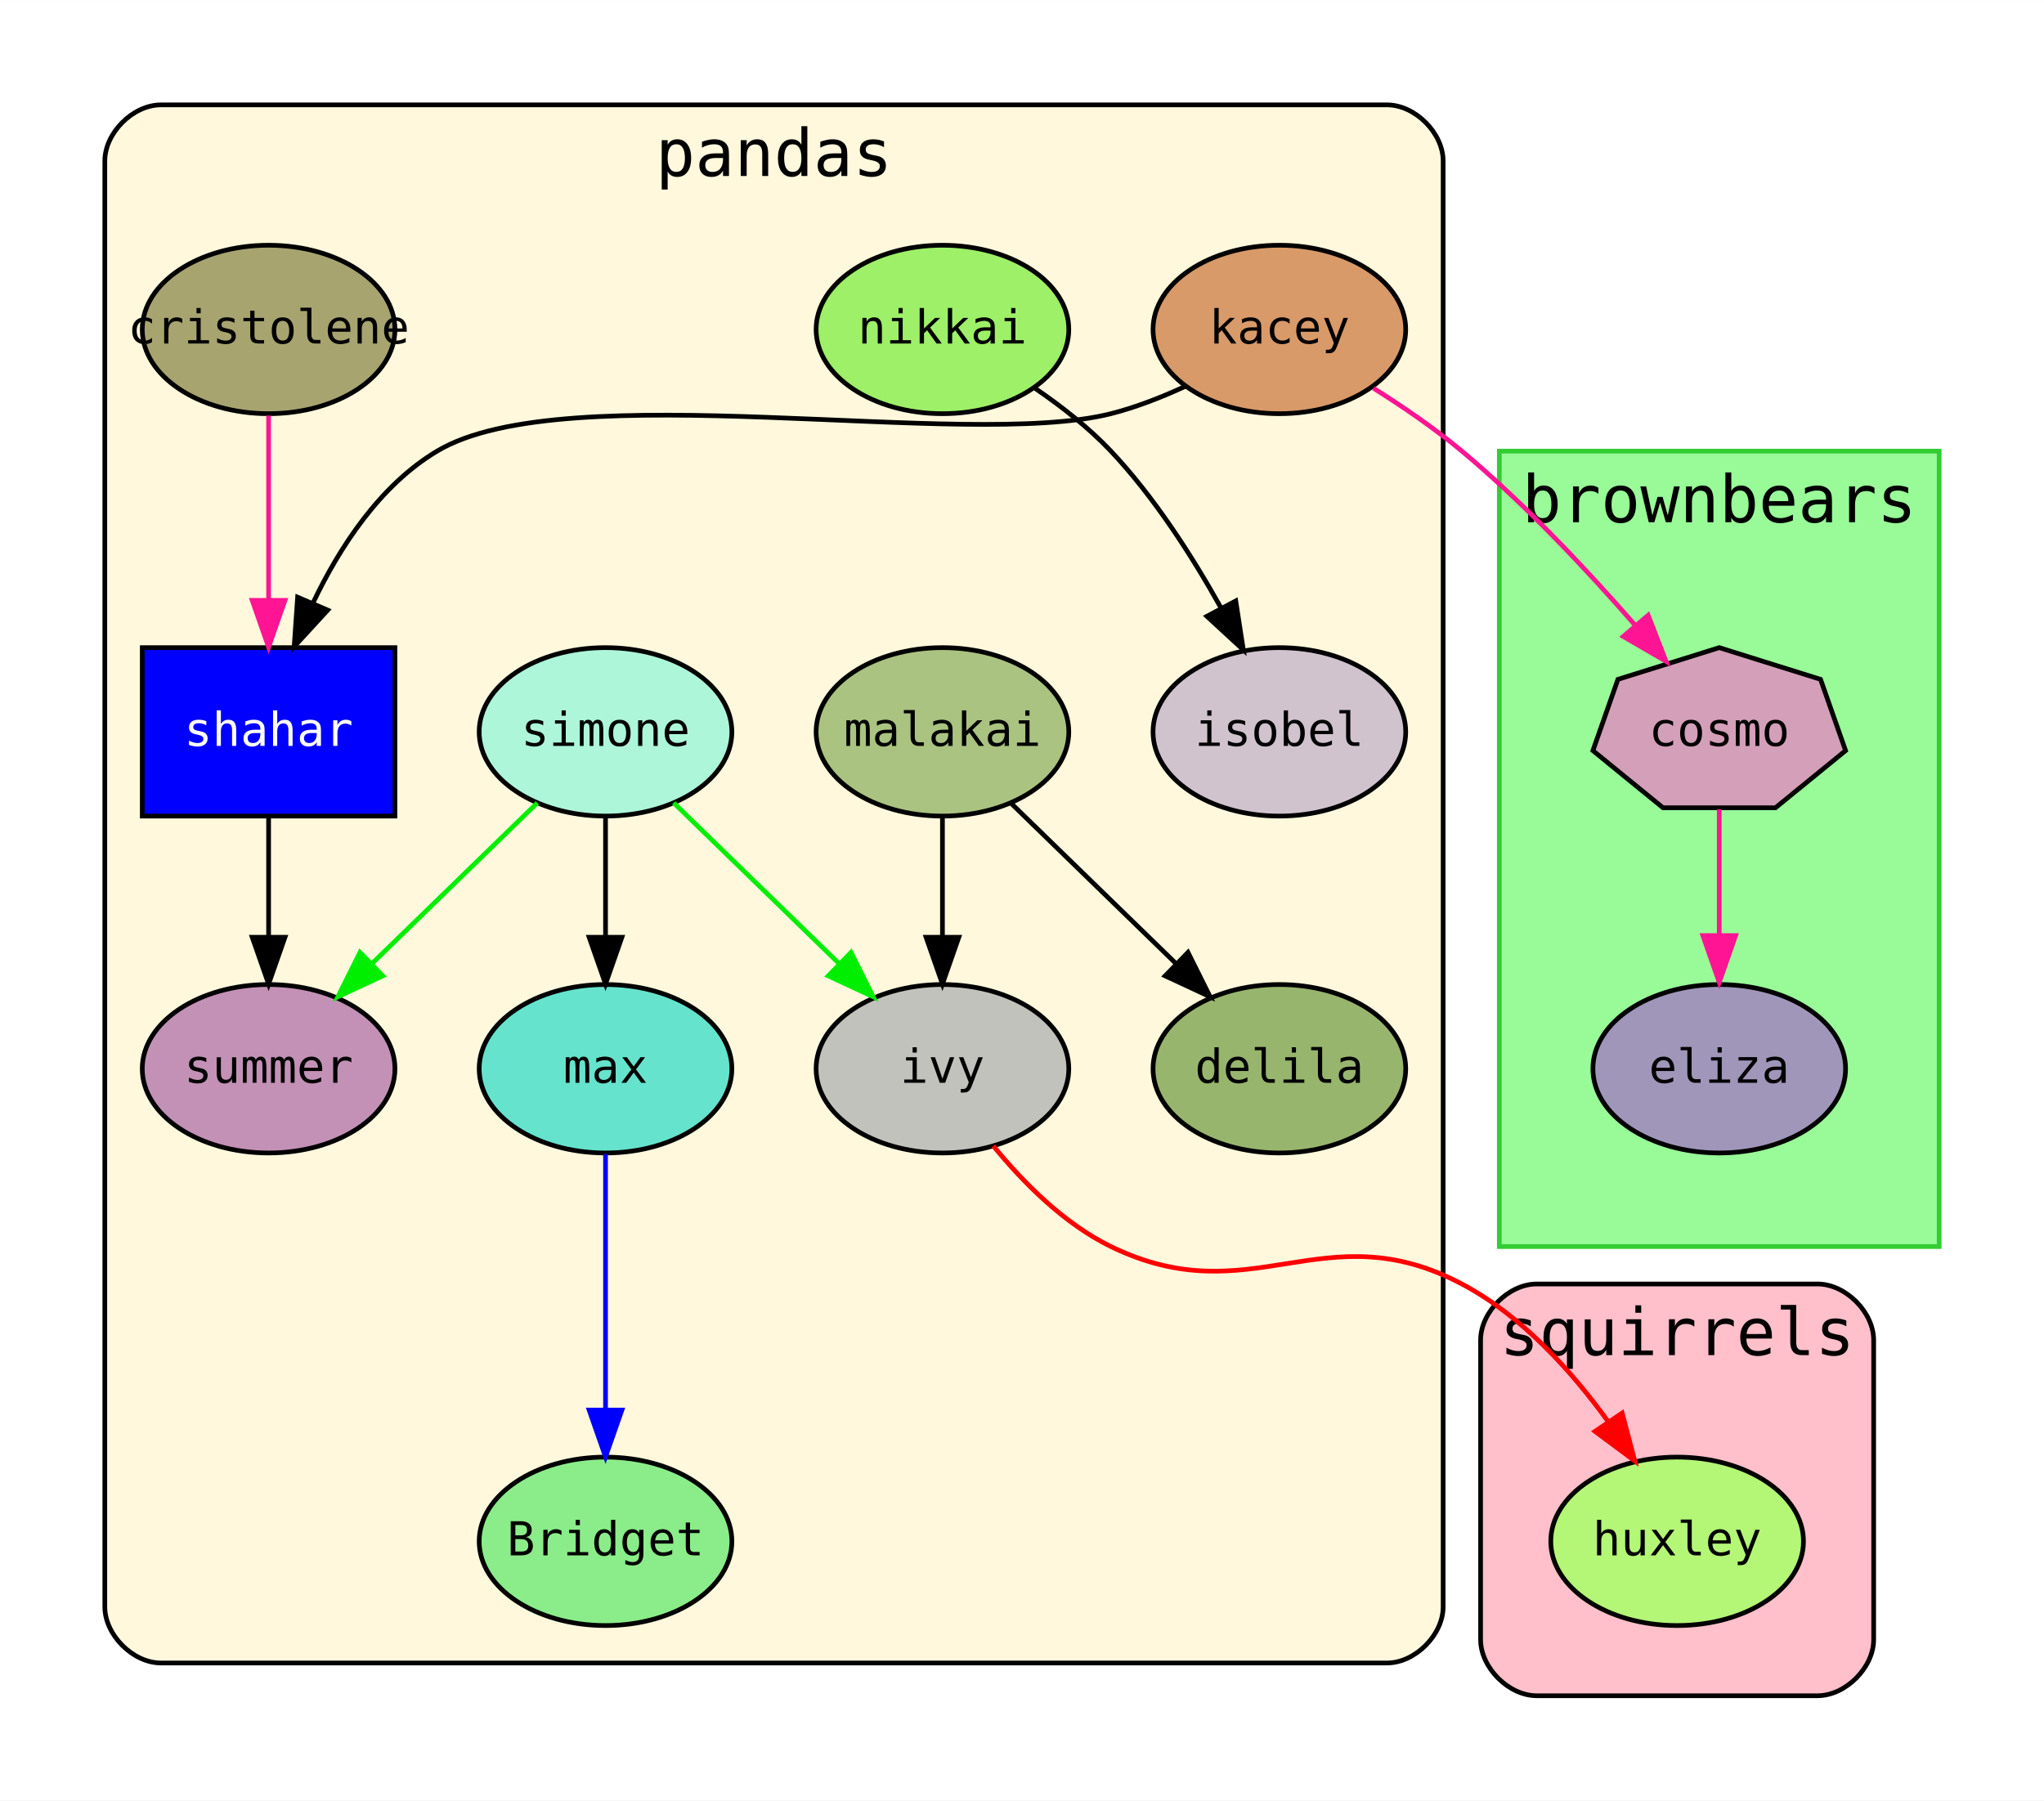
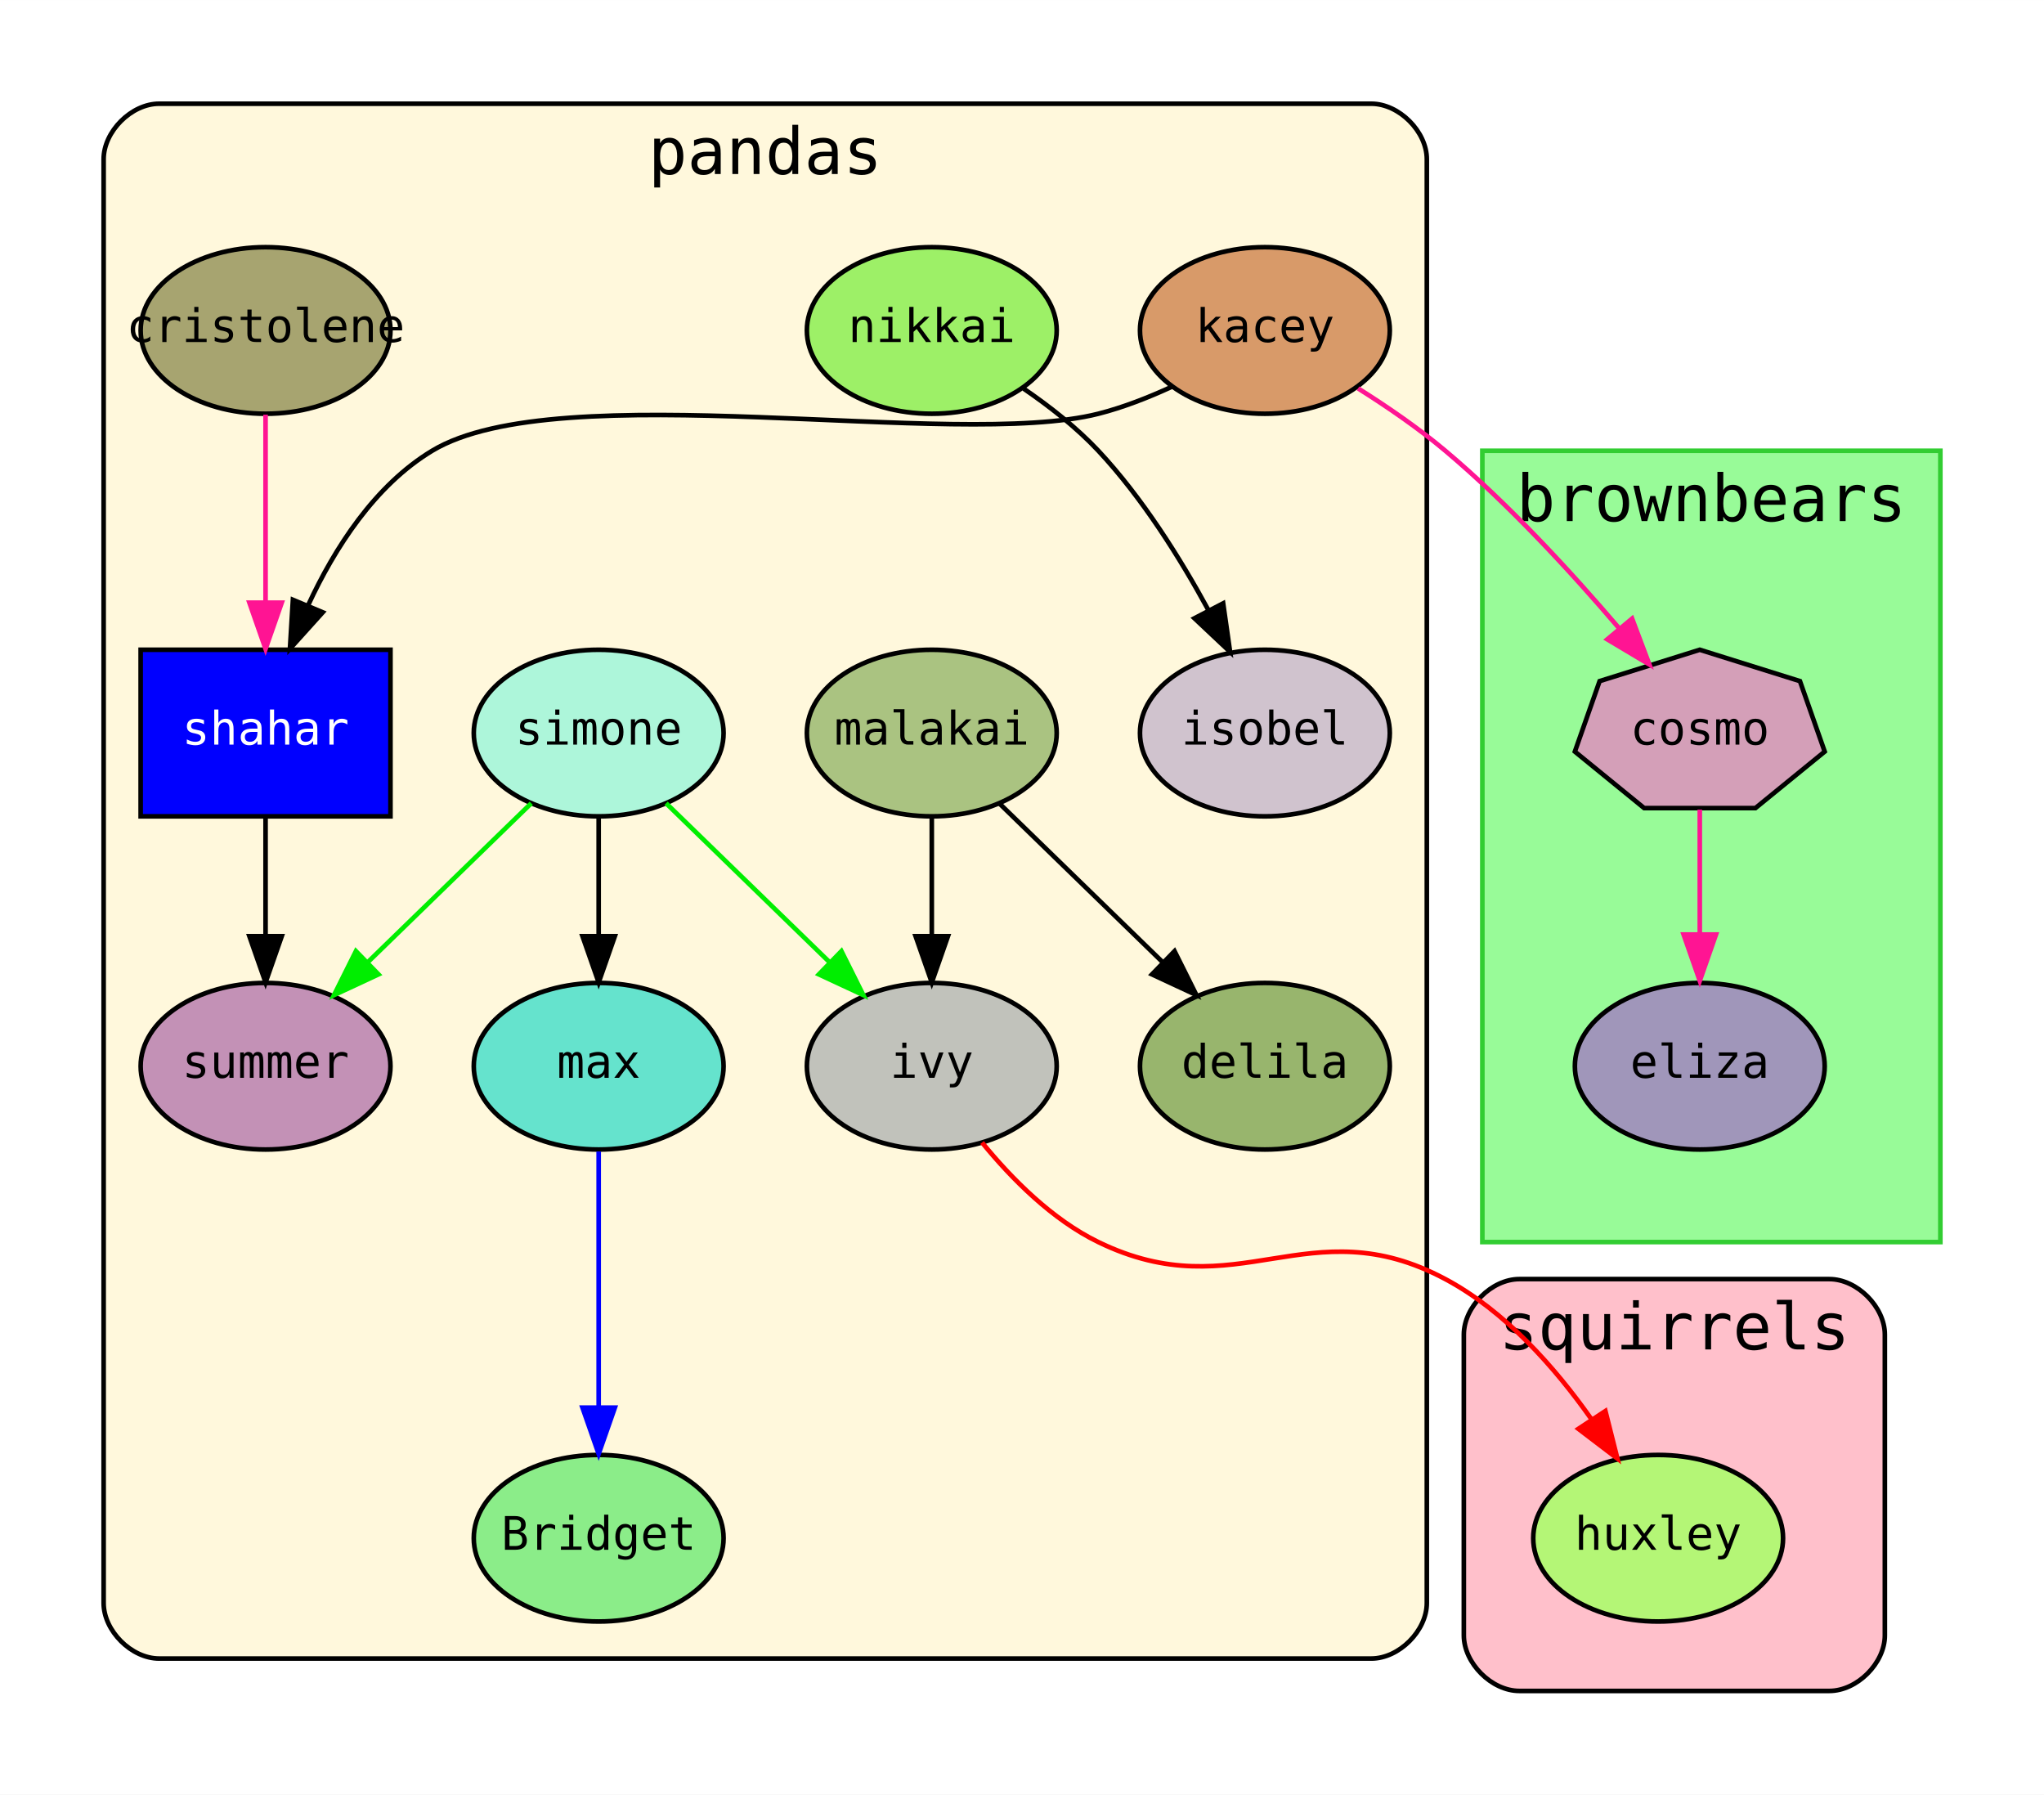
- <svg xmlns="http://www.w3.org/2000/svg" xmlns:xlink="http://www.w3.org/1999/xlink" width="437pt" height="385pt" viewBox="0.00 0.00 436.80 384.80">
-   <g id="graph0" class="graph" transform="scale(1 1) rotate(0) translate(14.4 370.4)">
-     <polygon fill="white" stroke="transparent" points="-14.4,14.4 -14.4,-370.4 422.4,-370.4 422.4,14.4 -14.4,14.4" />
+ <svg xmlns="http://www.w3.org/2000/svg" xmlns:xlink="http://www.w3.org/1999/xlink" width="442pt" height="388pt" viewBox="0.00 0.00 441.80 387.80">
+   <g id="graph0" class="graph" transform="scale(1 1) rotate(0) translate(14.4 373.4)">
+     <polygon fill="white" stroke="transparent" points="-14.4,14.4 -14.4,-373.4 427.4,-373.4 427.4,14.4 -14.4,14.4" />
    <g id="clust1" class="cluster">
-       <polygon fill="palegreen" stroke="limegreen" points="306,-104 306,-274 400,-274 400,-104 306,-104" />
-       <text text-anchor="middle" x="353" y="-258.8" font-family="Monospace" font-size="14.00">brownbears</text>
+       <polygon fill="palegreen" stroke="limegreen" points="306,-105 306,-276 405,-276 405,-105 306,-105" />
+       <text text-anchor="middle" x="355.5" y="-260.8" font-family="Monospace" font-size="14.00">brownbears</text>
    </g>
    <g id="clust2" class="cluster">
-       <path fill="pink" stroke="black" d="M314,-8C314,-8 374,-8 374,-8 380,-8 386,-14 386,-20 386,-20 386,-84 386,-84 386,-90 380,-96 374,-96 374,-96 314,-96 314,-96 308,-96 302,-90 302,-84 302,-84 302,-20 302,-20 302,-14 308,-8 314,-8" />
-       <text text-anchor="middle" x="344" y="-80.8" font-family="Monospace" font-size="14.00">squirrels</text>
+       <path fill="pink" stroke="black" d="M314,-8C314,-8 381,-8 381,-8 387,-8 393,-14 393,-20 393,-20 393,-85 393,-85 393,-91 387,-97 381,-97 381,-97 314,-97 314,-97 308,-97 302,-91 302,-85 302,-85 302,-20 302,-20 302,-14 308,-8 314,-8" />
+       <text text-anchor="middle" x="347.5" y="-81.8" font-family="Monospace" font-size="14.00">squirrels</text>
    </g>
    <g id="clust3" class="cluster">
-       <path fill="#fff8dc" stroke="black" d="M20,-15C20,-15 282,-15 282,-15 288,-15 294,-21 294,-27 294,-27 294,-336 294,-336 294,-342 288,-348 282,-348 282,-348 20,-348 20,-348 14,-348 8,-342 8,-336 8,-336 8,-27 8,-27 8,-21 14,-15 20,-15" />
-       <text text-anchor="middle" x="151" y="-332.8" font-family="Monospace" font-size="14.00">pandas</text>
+       <path fill="#fff8dc" stroke="black" d="M20,-15C20,-15 282,-15 282,-15 288,-15 294,-21 294,-27 294,-27 294,-339 294,-339 294,-345 288,-351 282,-351 282,-351 20,-351 20,-351 14,-351 8,-345 8,-339 8,-339 8,-27 8,-27 8,-21 14,-15 20,-15" />
+       <text text-anchor="middle" x="151" y="-335.8" font-family="Monospace" font-size="14.00">pandas</text>
    </g>
    <g id="node1" class="node">
      <g id="a_node1">
        <a xlink:title=": " target="_blank">
-           <ellipse fill="#98b56d" stroke="black" cx="259" cy="-142" rx="27" ry="18" />
-           <text text-anchor="middle" x="259" y="-139" font-family="Monospace" font-size="10.00">delila</text>
+           <ellipse fill="#98b56d" stroke="black" cx="259" cy="-143" rx="27" ry="18" />
+           <text text-anchor="middle" x="259" y="-140.5" font-family="Monospace" font-size="10.00">delila</text>
        </a>
      </g>
    </g>
    <g id="node2" class="node">
      <g id="a_node2">
        <a xlink:title=": " target="_blank">
          <ellipse fill="#b4f676" stroke="black" cx="344" cy="-41" rx="27" ry="18" />
-           <text text-anchor="middle" x="344" y="-38" font-family="Monospace" font-size="10.00">huxley</text>
+           <text text-anchor="middle" x="344" y="-38.5" font-family="Monospace" font-size="10.00">huxley</text>
        </a>
      </g>
    </g>
    <g id="node3" class="node">
      <g id="a_node3">
        <a xlink:title=": " target="_blank">
-           <ellipse fill="#a7a470" stroke="black" cx="43" cy="-300" rx="27" ry="18" />
-           <text text-anchor="middle" x="43" y="-297" font-family="Monospace" font-size="10.00">cristolene</text>
+           <ellipse fill="#a7a470" stroke="black" cx="43" cy="-302" rx="27" ry="18" />
+           <text text-anchor="middle" x="43" y="-299.5" font-family="Monospace" font-size="10.00">cristolene</text>
        </a>
      </g>
    </g>
    <g id="node11" class="node">
      <g id="a_node11">
        <a xlink:title=": " target="_blank">
-           <polygon fill="blue" stroke="black" points="70,-232 16,-232 16,-196 70,-196 70,-232" />
-           <text text-anchor="middle" x="43" y="-211" font-family="Monospace" font-size="10.00" fill="white">shahar</text>
+           <polygon fill="blue" stroke="black" points="70,-233 16,-233 16,-197 70,-197 70,-233" />
+           <text text-anchor="middle" x="43" y="-212.5" font-family="Monospace" font-size="10.00" fill="white">shahar</text>
        </a>
      </g>
    </g>
    <g id="edge1" class="edge">
-       <path fill="none" stroke="deeppink" d="M43,-281.6C43,-270.26 43,-255.23 43,-242.32" />
-       <polygon fill="deeppink" stroke="deeppink" points="46.5,-242.1 43,-232.1 39.5,-242.1 46.5,-242.1" />
+       <path fill="none" stroke="deeppink" d="M43,-283.8C43,-272.16 43,-256.55 43,-243.24" />
+       <polygon fill="deeppink" stroke="deeppink" points="46.5,-243.18 43,-233.18 39.5,-243.18 46.5,-243.18" />
    </g>
    <g id="node4" class="node">
      <g id="a_node4">
        <a xlink:title=": " target="_blank">
-           <ellipse fill="#9df067" stroke="black" cx="187" cy="-300" rx="27" ry="18" />
-           <text text-anchor="middle" x="187" y="-297" font-family="Monospace" font-size="10.00">nikkai</text>
+           <ellipse fill="#9df067" stroke="black" cx="187" cy="-302" rx="27" ry="18" />
+           <text text-anchor="middle" x="187" y="-299.5" font-family="Monospace" font-size="10.00">nikkai</text>
        </a>
      </g>
    </g>
    <g id="node12" class="node">
      <g id="a_node12">
        <a xlink:title=": " target="_blank">
-           <ellipse fill="#d0c3ce" stroke="black" cx="259" cy="-214" rx="27" ry="18" />
-           <text text-anchor="middle" x="259" y="-211" font-family="Monospace" font-size="10.00">isobel</text>
+           <ellipse fill="#d0c3ce" stroke="black" cx="259" cy="-215" rx="27" ry="18" />
+           <text text-anchor="middle" x="259" y="-212.5" font-family="Monospace" font-size="10.00">isobel</text>
        </a>
      </g>
    </g>
    <g id="edge2" class="edge">
-       <path fill="none" stroke="black" d="M206.85,-287.38C212.46,-283.55 218.3,-278.98 223,-274 232.23,-264.21 240.28,-251.67 246.42,-240.68" />
-       <polygon fill="black" stroke="black" points="249.68,-241.99 251.3,-231.52 243.51,-238.7 249.68,-241.99" />
+       <path fill="none" stroke="black" d="M206.88,-289.41C212.48,-285.58 218.32,-281 223,-276 232.47,-265.88 240.64,-252.87 246.8,-241.55" />
+       <polygon fill="black" stroke="black" points="249.98,-243.03 251.48,-232.54 243.77,-239.8 249.98,-243.03" />
    </g>
    <g id="node5" class="node">
      <g id="a_node5">
        <a xlink:title=": " target="_blank">
-           <ellipse fill="#a096ba" stroke="black" cx="353" cy="-142" rx="27" ry="18" />
-           <text text-anchor="middle" x="353" y="-139" font-family="Monospace" font-size="10.00">eliza</text>
+           <ellipse fill="#a096ba" stroke="black" cx="353" cy="-143" rx="27" ry="18" />
+           <text text-anchor="middle" x="353" y="-140.5" font-family="Monospace" font-size="10.00">eliza</text>
        </a>
      </g>
    </g>
    <g id="node6" class="node">
      <g id="a_node6">
        <a xlink:title=": " target="_blank">
-           <ellipse fill="#aac381" stroke="black" cx="187" cy="-214" rx="27" ry="18" />
-           <text text-anchor="middle" x="187" y="-211" font-family="Monospace" font-size="10.00">malakai</text>
+           <ellipse fill="#aac381" stroke="black" cx="187" cy="-215" rx="27" ry="18" />
+           <text text-anchor="middle" x="187" y="-212.5" font-family="Monospace" font-size="10.00">malakai</text>
        </a>
      </g>
    </g>
    <g id="edge4" class="edge">
-       <path fill="none" stroke="black" d="M201.57,-198.83C211.75,-188.94 225.52,-175.55 237.03,-164.36" />
-       <polygon fill="black" stroke="black" points="239.47,-166.87 244.2,-157.38 234.59,-161.85 239.47,-166.87" />
+       <path fill="none" stroke="black" d="M201.57,-199.83C211.75,-189.94 225.52,-176.55 237.03,-165.36" />
+       <polygon fill="black" stroke="black" points="239.47,-167.87 244.2,-158.38 234.59,-162.85 239.47,-167.87" />
    </g>
    <g id="node15" class="node">
      <g id="a_node15">
        <a xlink:title=": " target="_blank">
-           <ellipse fill="#c1c2bb" stroke="black" cx="187" cy="-142" rx="27" ry="18" />
-           <text text-anchor="middle" x="187" y="-139" font-family="Monospace" font-size="10.00">ivy</text>
+           <ellipse fill="#c1c2bb" stroke="black" cx="187" cy="-143" rx="27" ry="18" />
+           <text text-anchor="middle" x="187" y="-140.5" font-family="Monospace" font-size="10.00">ivy</text>
        </a>
      </g>
    </g>
    <g id="edge3" class="edge">
-       <path fill="none" stroke="black" d="M187,-195.7C187,-187.98 187,-178.71 187,-170.11" />
-       <polygon fill="black" stroke="black" points="190.5,-170.1 187,-160.1 183.5,-170.1 190.5,-170.1" />
+       <path fill="none" stroke="black" d="M187,-196.7C187,-188.98 187,-179.71 187,-171.11" />
+       <polygon fill="black" stroke="black" points="190.5,-171.1 187,-161.1 183.5,-171.1 190.5,-171.1" />
    </g>
    <g id="node7" class="node">
      <g id="a_node7">
        <a xlink:title=": " target="_blank">
-           <ellipse fill="#65e3cd" stroke="black" cx="115" cy="-142" rx="27" ry="18" />
-           <text text-anchor="middle" x="115" y="-139" font-family="Monospace" font-size="10.00">max</text>
+           <ellipse fill="#65e3cd" stroke="black" cx="115" cy="-143" rx="27" ry="18" />
+           <text text-anchor="middle" x="115" y="-140.5" font-family="Monospace" font-size="10.00">max</text>
        </a>
      </g>
    </g>
    <g id="node8" class="node">
      <g id="a_node8">
        <a xlink:title=": " target="_blank">
          <ellipse fill="#8bed89" stroke="black" cx="115" cy="-41" rx="27" ry="18" />
-           <text text-anchor="middle" x="115" y="-38" font-family="Monospace" font-size="10.00">Bridget</text>
+           <text text-anchor="middle" x="115" y="-38.5" font-family="Monospace" font-size="10.00">Bridget</text>
        </a>
      </g>
    </g>
    <g id="edge5" class="edge">
-       <path fill="none" stroke="blue" d="M115,-123.76C115,-108.71 115,-86.62 115,-69.19" />
-       <polygon fill="blue" stroke="blue" points="118.5,-69.05 115,-59.05 111.5,-69.05 118.5,-69.05" />
+       <path fill="none" stroke="blue" d="M115,-124.58C115,-109.38 115,-87.07 115,-69.46" />
+       <polygon fill="blue" stroke="blue" points="118.5,-69.22 115,-59.22 111.5,-69.22 118.5,-69.22" />
    </g>
    <g id="node9" class="node">
      <g id="a_node9">
        <a xlink:title=": " target="_blank">
-           <ellipse fill="#adf6da" stroke="black" cx="115" cy="-214" rx="27" ry="18" />
-           <text text-anchor="middle" x="115" y="-211" font-family="Monospace" font-size="10.00">simone</text>
+           <ellipse fill="#adf6da" stroke="black" cx="115" cy="-215" rx="27" ry="18" />
+           <text text-anchor="middle" x="115" y="-212.5" font-family="Monospace" font-size="10.00">simone</text>
        </a>
      </g>
    </g>
    <g id="edge8" class="edge">
-       <path fill="none" stroke="black" d="M115,-195.7C115,-187.98 115,-178.71 115,-170.11" />
-       <polygon fill="black" stroke="black" points="118.5,-170.1 115,-160.1 111.5,-170.1 118.5,-170.1" />
+       <path fill="none" stroke="black" d="M115,-196.7C115,-188.98 115,-179.71 115,-171.11" />
+       <polygon fill="black" stroke="black" points="118.5,-171.1 115,-161.1 111.5,-171.1 118.5,-171.1" />
    </g>
    <g id="node14" class="node">
      <g id="a_node14">
        <a xlink:title=": " target="_blank">
-           <ellipse fill="#c391b6" stroke="black" cx="43" cy="-142" rx="27" ry="18" />
-           <text text-anchor="middle" x="43" y="-139" font-family="Monospace" font-size="10.00">summer</text>
+           <ellipse fill="#c391b6" stroke="black" cx="43" cy="-143" rx="27" ry="18" />
+           <text text-anchor="middle" x="43" y="-140.5" font-family="Monospace" font-size="10.00">summer</text>
        </a>
      </g>
    </g>
    <g id="edge6" class="edge">
-       <path fill="none" stroke="#00ee00" d="M100.43,-198.83C90.25,-188.94 76.48,-175.55 64.97,-164.36" />
-       <polygon fill="#00ee00" stroke="#00ee00" points="67.41,-161.85 57.8,-157.38 62.53,-166.87 67.41,-161.85" />
+       <path fill="none" stroke="#00ee00" d="M100.43,-199.83C90.25,-189.94 76.48,-176.55 64.97,-165.36" />
+       <polygon fill="#00ee00" stroke="#00ee00" points="67.41,-162.85 57.8,-158.38 62.53,-167.87 67.41,-162.85" />
    </g>
    <g id="edge7" class="edge">
-       <path fill="none" stroke="#00ee00" d="M129.57,-198.83C139.75,-188.94 153.52,-175.55 165.03,-164.36" />
-       <polygon fill="#00ee00" stroke="#00ee00" points="167.47,-166.87 172.2,-157.38 162.59,-161.85 167.47,-166.87" />
+       <path fill="none" stroke="#00ee00" d="M129.57,-199.83C139.75,-189.94 153.52,-176.55 165.03,-165.36" />
+       <polygon fill="#00ee00" stroke="#00ee00" points="167.47,-167.87 172.2,-158.38 162.59,-162.85 167.47,-167.87" />
    </g>
    <g id="node10" class="node">
      <g id="a_node10">
        <a xlink:title=": " target="_blank">
-           <polygon fill="#d49fb8" stroke="black" points="380,-209.99 374.65,-225.22 353,-232 331.35,-225.22 326,-209.99 340.98,-197.78 365.02,-197.78 380,-209.99" />
-           <text text-anchor="middle" x="353" y="-211" font-family="Monospace" font-size="10.00">cosmo</text>
+           <polygon fill="#d49fb8" stroke="black" points="380,-210.99 374.65,-226.22 353,-233 331.35,-226.22 326,-210.99 340.98,-198.78 365.02,-198.78 380,-210.99" />
+           <text text-anchor="middle" x="353" y="-212.5" font-family="Monospace" font-size="10.00">cosmo</text>
        </a>
      </g>
    </g>
    <g id="edge9" class="edge">
-       <path fill="none" stroke="deeppink" d="M353,-197.46C353,-189.59 353,-179.79 353,-170.68" />
-       <polygon fill="deeppink" stroke="deeppink" points="356.5,-170.46 353,-160.46 349.5,-170.46 356.5,-170.46" />
+       <path fill="none" stroke="deeppink" d="M353,-198.46C353,-190.59 353,-180.79 353,-171.68" />
+       <polygon fill="deeppink" stroke="deeppink" points="356.5,-171.46 353,-161.46 349.5,-171.46 356.5,-171.46" />
    </g>
    <g id="edge10" class="edge">
-       <path fill="none" stroke="black" d="M43,-195.7C43,-187.98 43,-178.71 43,-170.11" />
-       <polygon fill="black" stroke="black" points="46.5,-170.1 43,-160.1 39.5,-170.1 46.5,-170.1" />
+       <path fill="none" stroke="black" d="M43,-196.7C43,-188.98 43,-179.71 43,-171.11" />
+       <polygon fill="black" stroke="black" points="46.5,-171.1 43,-161.1 39.5,-171.1 46.5,-171.1" />
    </g>
    <g id="node13" class="node">
      <g id="a_node13">
        <a xlink:title=": " target="_blank">
-           <ellipse fill="#d89a69" stroke="black" cx="259" cy="-300" rx="27" ry="18" />
-           <text text-anchor="middle" x="259" y="-297" font-family="Monospace" font-size="10.00">kacey</text>
+           <ellipse fill="#d89a69" stroke="black" cx="259" cy="-302" rx="27" ry="18" />
+           <text text-anchor="middle" x="259" y="-299.5" font-family="Monospace" font-size="10.00">kacey</text>
        </a>
      </g>
    </g>
    <g id="edge11" class="edge">
-       <path fill="none" stroke="deeppink" d="M279.11,-287.45C285.39,-283.5 292.19,-278.84 298,-274 311.45,-262.78 324.9,-248.43 335.12,-236.69" />
-       <polygon fill="deeppink" stroke="deeppink" points="337.81,-238.93 341.65,-229.06 332.49,-234.38 337.81,-238.93" />
+       <path fill="none" stroke="deeppink" d="M279.14,-289.48C285.42,-285.53 292.22,-280.87 298,-276 311.71,-264.47 325.32,-249.65 335.58,-237.62" />
+       <polygon fill="deeppink" stroke="deeppink" points="338.37,-239.73 342.1,-229.82 333,-235.25 338.37,-239.73" />
    </g>
    <g id="edge12" class="edge">
-       <path fill="none" stroke="black" d="M238.95,-287.87C233.89,-285.53 228.36,-283.36 223,-282 191.93,-274.12 106.5,-290.46 79,-274 66.81,-266.71 58.2,-253.55 52.46,-241.5" />
-       <polygon fill="black" stroke="black" points="55.63,-240.02 48.46,-232.22 49.2,-242.78 55.63,-240.02" />
+       <path fill="none" stroke="black" d="M238.95,-289.87C233.89,-287.53 228.36,-285.36 223,-284 191.93,-276.12 106.44,-292.56 79,-276 66.61,-268.52 57.95,-255.01 52.24,-242.7" />
+       <polygon fill="black" stroke="black" points="55.36,-241.09 48.27,-233.22 48.91,-243.79 55.36,-241.09" />
    </g>
    <g id="edge13" class="edge">
-       <path fill="none" stroke="red" d="M197.87,-125.51C204.25,-117.69 213.01,-108.86 223,-104 253.15,-89.34 268.36,-111.65 298,-96 310.72,-89.29 321.41,-77.46 329.27,-66.58" />
-       <polygon fill="red" stroke="red" points="332.25,-68.42 334.95,-58.18 326.45,-64.5 332.25,-68.42" />
+       <path fill="none" stroke="red" d="M197.87,-126.51C204.25,-118.69 213.01,-109.86 223,-105 253.15,-90.34 268.43,-112.78 298,-97 310.91,-90.11 321.67,-77.95 329.52,-66.81" />
+       <polygon fill="red" stroke="red" points="332.6,-68.49 335.19,-58.22 326.76,-64.64 332.6,-68.49" />
    </g>
  </g>
</svg>
